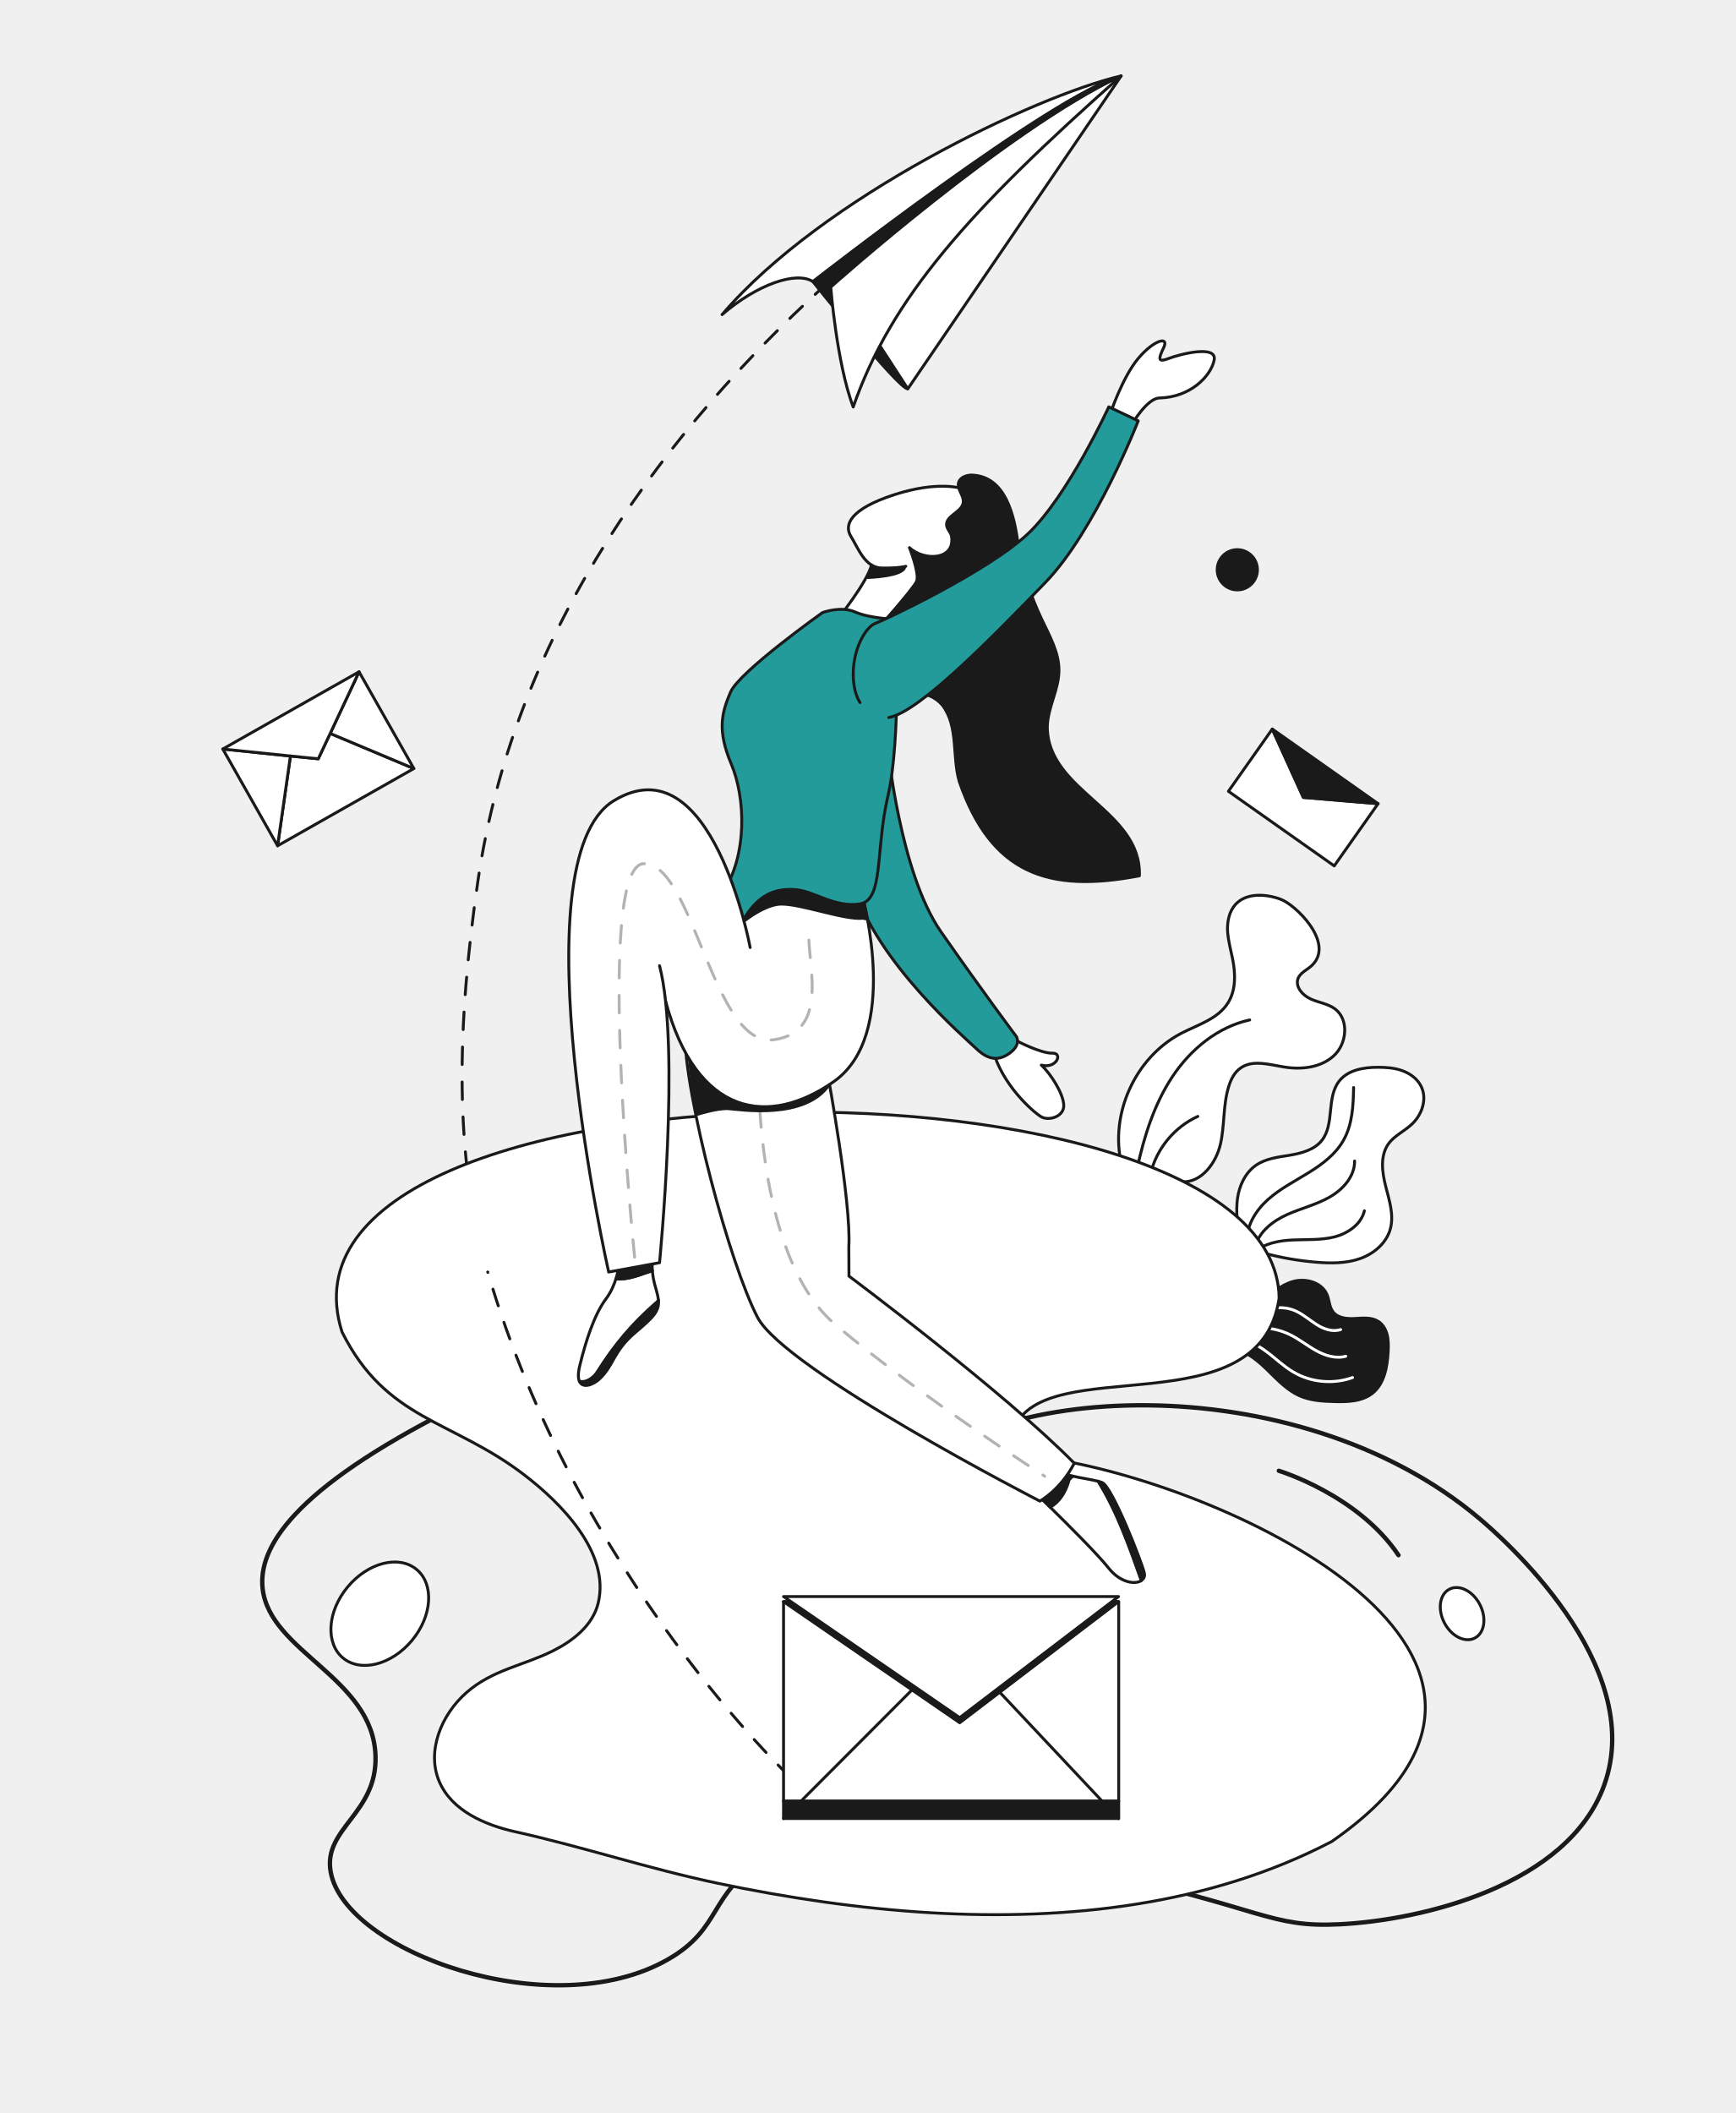
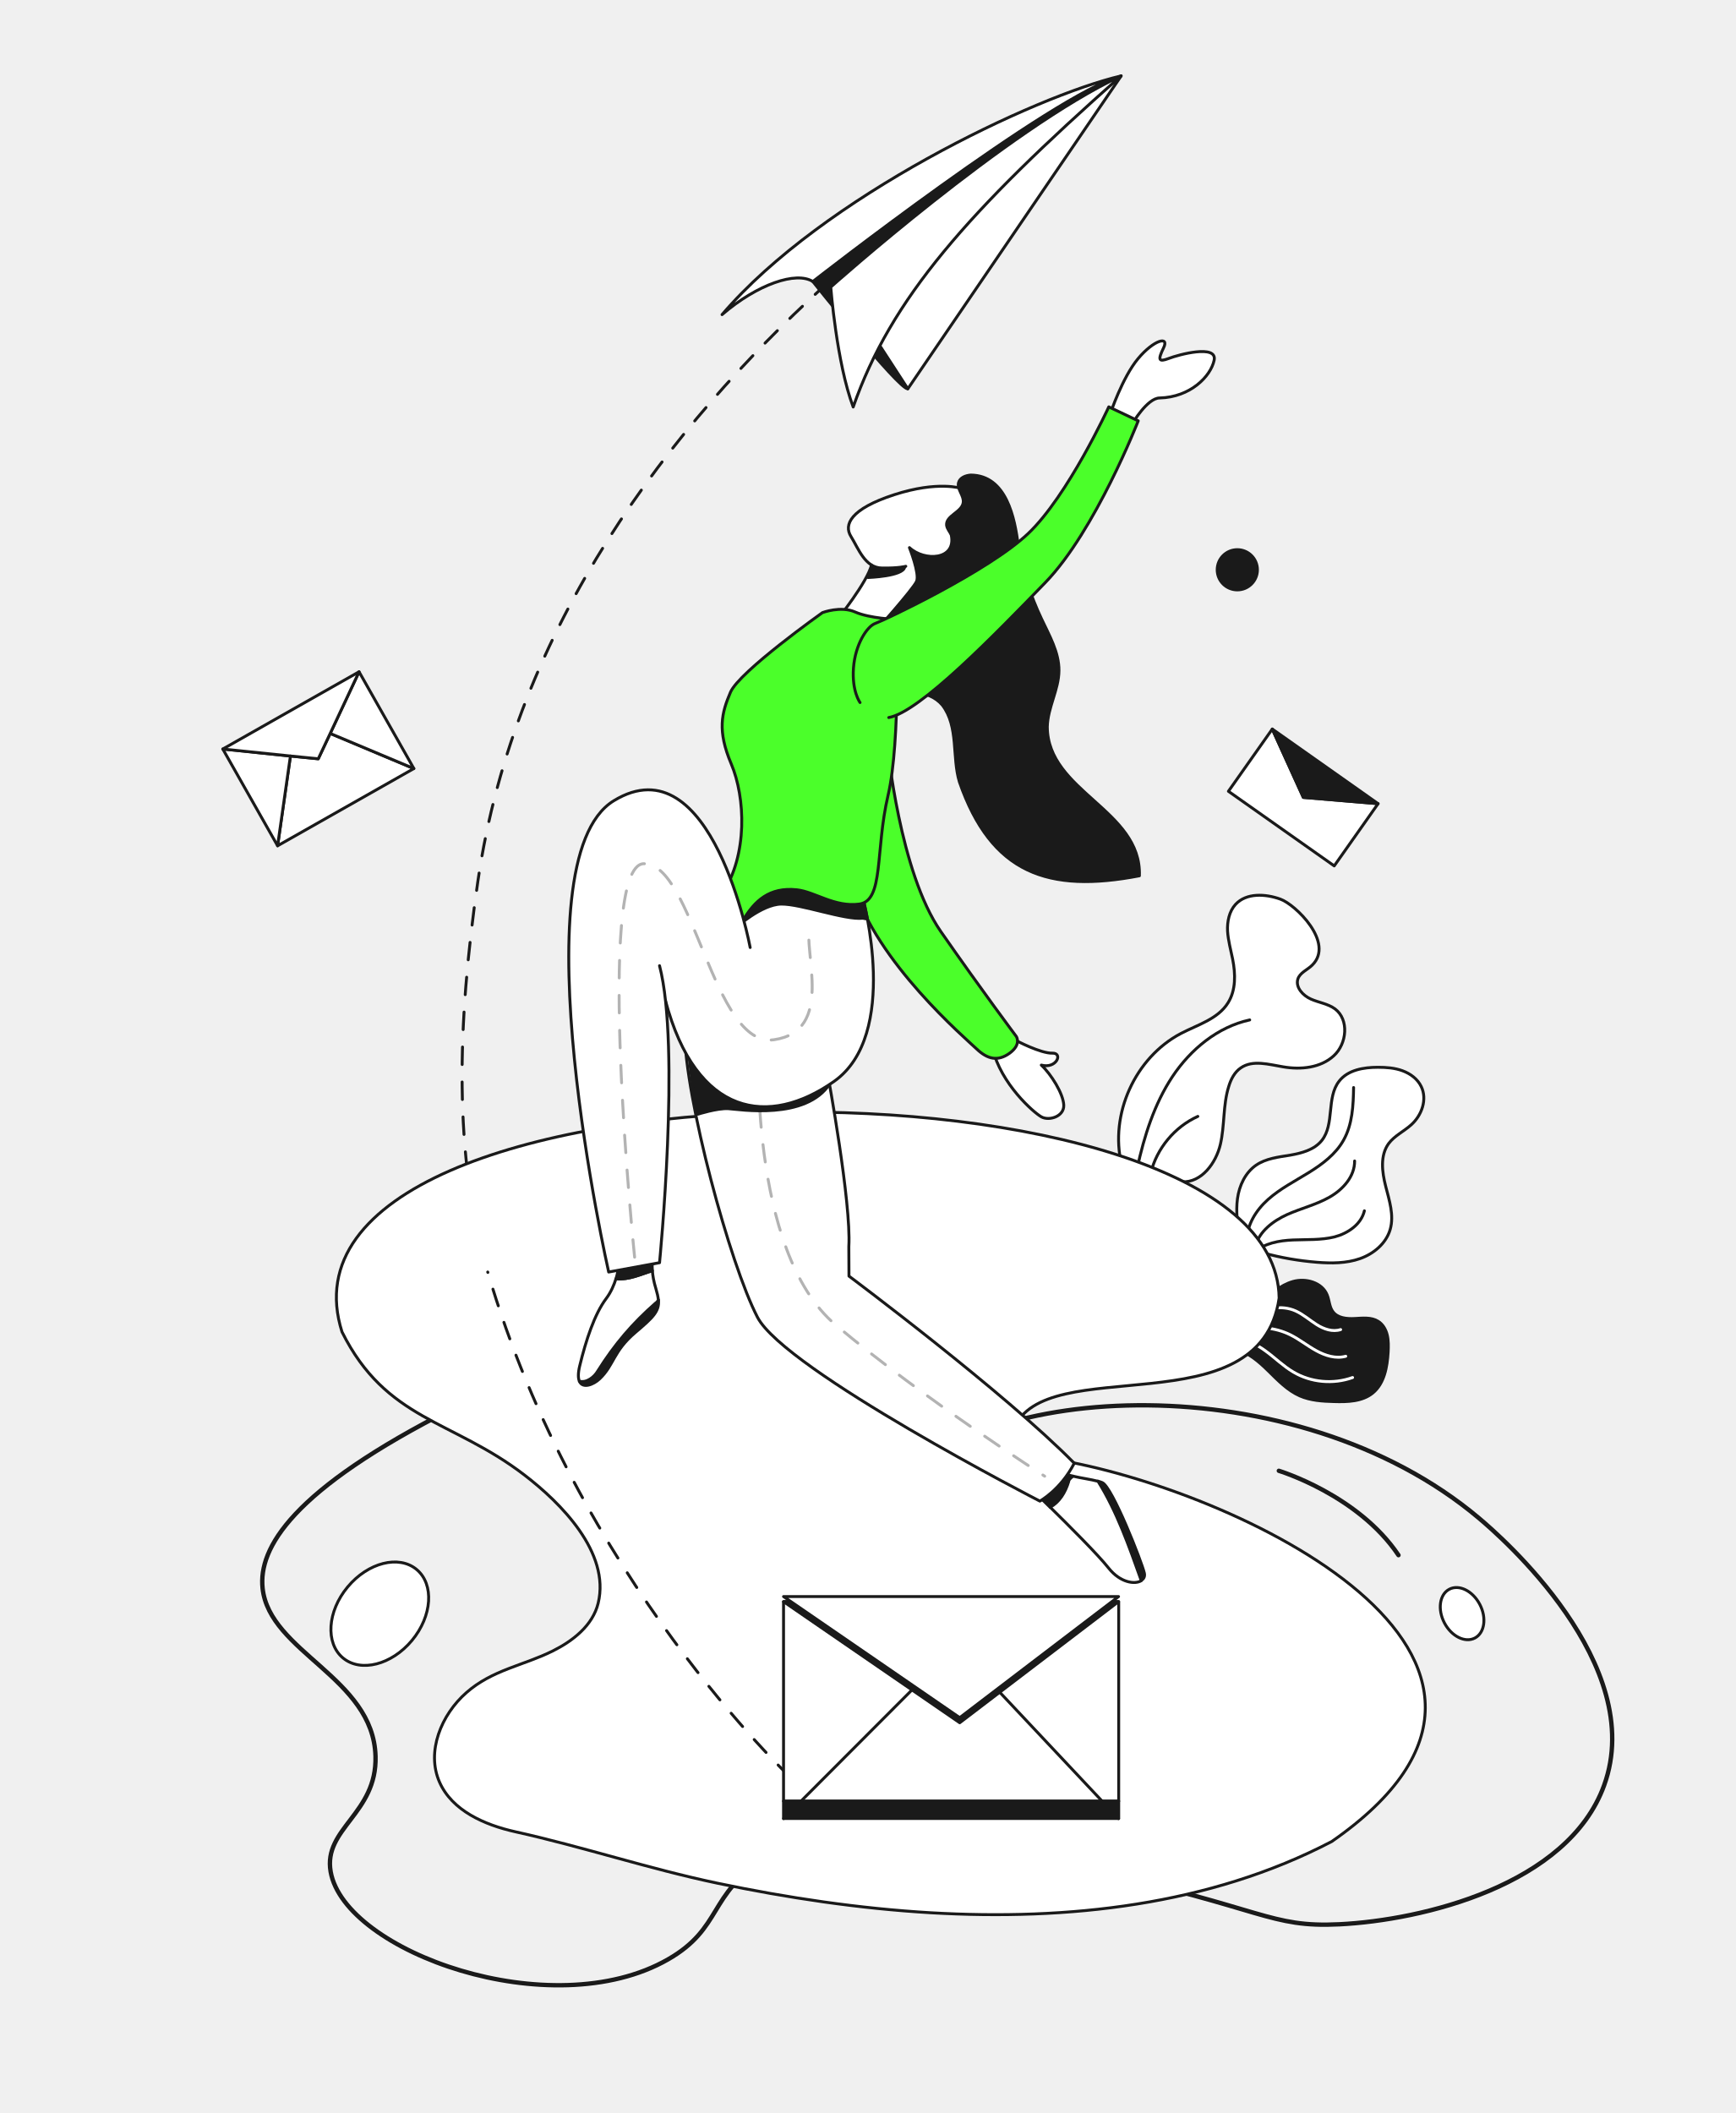
<svg xmlns="http://www.w3.org/2000/svg" width="100%" height="100%" enable-background="new 0 0 1191 1450" version="1.1" viewBox="0 0 1191 1450" xml:space="preserve">
  <style type="text/css">
	.st0{fill:none;stroke:#1A1A1A;stroke-width:3;stroke-linecap:round;stroke-linejoin:round;stroke-miterlimit:10;}

		.st1{fill:none;stroke:#1A1A1A;stroke-width:2;stroke-linecap:round;stroke-linejoin:round;stroke-miterlimit:10;stroke-dasharray:12;}
	.st2{fill:#1A1A1A;stroke:#1A1A1A;stroke-width:2;stroke-linecap:round;stroke-linejoin:round;stroke-miterlimit:10;}
	.st3{fill:#FFFFFF;stroke:#1A1A1A;stroke-width:2;stroke-linecap:round;stroke-linejoin:round;stroke-miterlimit:10;}
	.st4{fill:none;stroke:#1A1A1A;stroke-width:2;stroke-linecap:round;stroke-linejoin:round;stroke-miterlimit:10;}
	.st5{fill:none;stroke:#FFFFFF;stroke-width:2;stroke-linecap:round;stroke-linejoin:round;stroke-miterlimit:10;}

		.st6{fill:none;stroke:#B3B3B3;stroke-width:2;stroke-linecap:round;stroke-linejoin:round;stroke-miterlimit:10;stroke-dasharray:12;}
- 	.st7{fill:#239b9b;stroke:#1A1A1A;stroke-width:2;stroke-linecap:round;stroke-linejoin:round;stroke-miterlimit:10;}
+ 	.st7{fill:#4bff2a;stroke:#1A1A1A;stroke-width:2;stroke-linecap:round;stroke-linejoin:round;stroke-miterlimit:10;}
</style>
  <path class="st0" d="m310.8 966.5c-110.9 56-133.5 96-130.6 123.4 4.7 43.9 76 61.2 77.5 115.3 1.1 39.4-36 49.5-30.8 79.2 9.6 54.9 151.5 106 231.5 60.2 37.6-21.5 27.6-45 65.8-68.2 16-9.7 56-28.8 227.2 8 115.8 24.9 119.6 38.5 167.8 36.1 56.8-2.8 156.7-26.7 181.6-95.3 30.2-83.1-71.5-171.4-86-183.5-126-106.1-345.8-94.1-401.4-18.1-10.1 13.8-18.3 34.5-38.2 38.1-32.2 5.8-54.8-40.1-100.9-69.2-30.4-19.1-80.1-36.8-163.5-26z" />
  <path class="st1" d="m334.6 872.9c-23.5-80-20.8-170.5-6.7-267.9 51.1-352.7 434-550.1 434-550.1" />
  <path class="st2" d="m557.8 193.2s58.7 73.6 65.1 73.6c1.1-12 123.6-194.7 142.4-212.8-74.7 18.2-207.5 139.2-207.5 139.2z" />
  <polygon class="st3" points="623 266.8 581.8 203.4 769.4 52.1" />
  <path class="st3" d="m557.8 193.2s164.5-128.4 211.5-141.1c-58.6 13.7-204.8 83-273.8 163.8 24.4-21 51-29.9 62.3-22.7z" />
  <path class="st3" d="m570.1 197s120.8-108 199.2-144.9c-105.3 93.1-157.9 152.9-183.8 227.2-11.4-30.3-15.4-82.3-15.4-82.3z" />
  <path class="st3" d="m769.7 799.2c-8.4-34.5 9.3-73.5 40.7-90 11.5-6 25.4-9.9 32.3-21 5.5-8.7 5.2-19.9 3.2-30-1.3-6.4-3.1-12.8-3.5-19.3-0.3-6.5 1.1-13.5 5.5-18.3 7.4-8 20.4-7.3 30.7-3.6 10.3 3.6 37.5 29.9 21.9 45.3-3.3 3.3-8.6 5.2-9.9 9.7-1.6 5.7 3.6 11.2 9 13.6s11.7 3.2 16.5 6.7c9.8 7.3 8.3 23.9-0.8 32.2-9 8.3-22.6 9.7-34.7 7.6-9.8-1.6-20.9-5-29.1 0.7-4.3 2.9-6.8 7.8-8.3 12.8-4 12.7-2.7 26.6-5.7 39.6s-13 26.4-26.3 25.8" />
  <path class="st3" d="m780.4 801.6c4.8-22 11.7-43.9 24.1-62.7 12.5-18.8 31.1-34.2 53.1-39" />
  <path class="st3" d="m789.7 804.9c4.2-16.9 16.4-31.6 32.3-38.8" />
  <path class="st3" d="m850.6 849.7c-1.3-9-2.6-18.1-1.4-27.1s5.4-18 12.9-23.1c6.8-4.6 15.3-5.5 23.3-6.8 8-1.4 16.6-3.7 21.7-10.1 8.9-11.2 3-29.4 11.9-40.7 6-7.7 16.8-9.5 26.6-9.5 5.7 0 11.5 0.4 16.9 2.4s10.3 5.6 12.8 10.8c4.3 8.8 0.4 19.8-6.9 26.3-5 4.5-11.5 7.5-15.5 12.9-5.9 8.2-4.5 19.4-2 29.2s5.9 20 3.1 29.7c-2.8 9.6-11.3 16.7-20.7 20s-19.7 3.3-29.6 2.5c-12.4-1-24.7-3.1-36.7-6.4" />
  <path class="st4" d="m855.7 851.9c-0.3-11.1 6.2-21.4 14.5-28.8s18.3-12.5 27.7-18.3 18.7-12.7 24.1-22.4c6.1-10.8 6.7-23.7 6.9-36.1" />
  <path class="st4" d="m861.5 855.1c2.8-10.2 12.1-17.2 21.7-21.6 9.6-4.3 20.1-6.8 29.2-12 9.2-5.2 17.3-14.2 17.2-24.8" />
  <path class="st4" d="m860.6 859.4c7.2-6.3 17.2-8.1 26.7-8.5s19.2 0.2 28.5-2.1c9.2-2.4 18.3-8.6 20.5-17.9" />
  <path class="st2" d="m824.4 935.4c3.5-8.5 14.5-11.9 23.4-9.6s16.1 8.6 22.7 15.1 13.1 13.3 21.5 17c7.3 3.2 15.5 3.7 23.4 3.9 9.3 0.3 19.5 0 26.7-5.9 7.9-6.5 9.9-17.8 10.5-28 0.2-3.9 0.3-7.9-0.6-11.7s-3-7.5-6.3-9.5c-4.6-2.9-10.6-2.2-16-1.9-5.5 0.3-11.8-0.3-15-4.7-2.5-3.3-2.4-7.8-4-11.6-3.5-8.5-14.6-11.6-23.4-9.1s-15.9 9-22.3 15.6" />
  <path class="st5" d="m859.7 904.7c7.6-7.3 19.8-9.4 29.4-5.1 5.3 2.4 9.6 6.3 14.5 9.4s10.9 5.2 16.4 3.4" />
  <path class="st5" d="m851.5 913.1c11.1-3.3 23.4-2.3 33.8 2.8 6.3 3.1 11.8 7.6 18 11s13.4 5.7 20.2 3.8" />
  <path class="st5" d="m847.2 919.2c7.8-0.4 15.3 3.4 21.6 8.1 6.3 4.6 11.9 10.2 18.7 14.2 12.1 7.2 27.4 8.6 40.7 3.8" />
  <path class="st3" d="m234.7 914c30.4 60.9 75.6 60.1 125.2 98.2 24.8 19 59 53.1 50.6 87.9-3.7 15.4-17.5 26-31.1 32.8-20.3 10.1-41.6 13-59.3 28.6-17.3 15.1-27.7 40.5-18.5 61.4 8.6 19.6 30.9 29.4 52 34.1 46.8 10.4 91.6 25.4 138.7 35.3 48.3 10.1 97.3 17.4 146.6 20.3 93.6 5.4 191-5 275-48.9 182.2-126.5-68.9-243-191.2-262.4-12.3-2.4-27.9-8.1-27.1-20.5 21.2-54.1 169 0.2 182.2-90-2.2-175.9-705-171.8-643.1 23.2z" />
  <path class="st2" d="m733.4 1016.6c0-1.2 1.4-2.4 3-3.6-3.8-0.9-6.9-1.9-8-3.2-3-3.7-16.5 16-16.5 16s3.5 3.4 8.7 8.5c6.4-3.5 10.5-10 12.8-17.7z" />
  <path class="st2" d="m785.3 1079.5c-1.8-7.8-22-59.2-28.9-62.1-0.8-0.3-1.8-0.7-3-1 13.1 20.8 21.4 44.7 29.7 67.8 0 0.1 0 0.2 0.1 0.3 1.8-1 2.6-2.8 2.1-5z" />
  <path class="st3" d="m753.5 1016.5c-4.8-1.3-11.7-2.2-17.1-3.5-1.6 1.2-3 2.4-3 3.6-2.3 7.7-6.4 14.2-12.7 17.7 11.9 11.7 32.7 32.4 40.2 41.9 7.8 9.8 17.9 11.3 22.3 8.5 0-0.1 0-0.2-0.1-0.3-8.3-23.2-16.6-47.1-29.6-67.9z" />
  <path class="st3" d="m568 737.1s16.3 88.3 14.5 118.4l0.1 20.2s106.8 79.7 154.6 128.4c-9.5 18.4-23.6 26-23.6 26s-174.9-89.8-193.8-126.2-49.6-149.8-50.1-196.9l98.3 30.1z" />
  <path class="st6" d="m520.6 713.6s-7.4 144.9 53 195.7 143.3 103.7 143.3 103.7" />
  <path class="st2" d="m478.9 764.6s13.5-4.3 21-3.8c7.2 0.4 53.3 8.3 69.7-17.3l-8.5-23.2-91.4-23.3s6.8 64.8 9.2 67.6z" />
  <path class="st3" d="m696.8 713.6c0 0.4 17.7 9.4 25.3 9.1s3 11-7.5 8.2c6.8 6.3 15.1 19.7 15.4 27.5s-10.1 11-15.4 8-27.7-22.5-33.5-47c10.6-5.2 15.7-5.8 15.7-5.8z" />
  <path class="st7" d="m609.1 511.9s8.2 86.5 36.5 127.3c28.4 40.8 51.8 72 51.8 72s3.8 5.4-4.5 11.5c-8.3 6-15.4 4-22.6-2.8-7.2-6.9-69.2-59.7-84.7-112.5l23.5-95.5z" />
  <path class="st3" d="m456.6 686.4c21.3 80.4 71.3 86.9 115.6 55.8 45.8-32.1 19.9-125.8 19.9-125.8l-67.1-15.1-23.9 13.5-59.3 34" />
  <path class="st2" d="m504.9 636.7s17.7-16.1 31.2-16.3 43.7 11.1 56 9.7l3.2 0.6-3.7-18.1s-68.3-16.3-68.3-15.4-21.7 32.6-21.7 33.6 3.3 5.9 3.3 5.9z" />
  <path class="st3" d="m598.1 387.6c-3 12.1-23.4 37.4-23.4 37.4s51.4 12.1 52.8 12.1 43.6-92.7 43.6-92.7l-11.2-9.2s-16.1-5.5-46.3 4.3c-30.1 9.8-34.7 20.6-29.6 28.7 5.1 8.2 9.6 21.5 21.3 21.6 11.7 0.2 16.3-1.2 16.3-1.2" />
  <path class="st2" d="m595.7 396.3s24-0.8 25.1-7.1c-18.3 5-22.5 0-22.5 0l-2.6 7.1z" />
  <path class="st2" d="m607.2 481.5c11.8-7.9 29.7-9.1 39.5 2.4 11.3 14.8 6.5 35.6 11.7 52.7 21.9 63 61 76.4 123.5 64.4 1.6-45.3-63.1-57.7-63.2-102.3 0.3-13.2 7.9-25.4 8-38.5 0.1-12.6-6.6-24.1-12-35.6-7.5-15.8-12.9-32.6-15.9-49.9-2.4-19.5-8.2-48.4-32.5-48.7-3.6 0.2-7.6 1.8-8.5 5.2-1.2 4.6 3.9 9 3.2 13.7-0.9 6.6-12 8.9-11.4 15.5 0.3 2.5 2.2 4.4 3.2 6.7 3.6 17.4-18.6 18.2-28.7 8.7 0 0 7.1 17.8 4.9 23.1s-30 36.3-30 36.3l8.2 46.3z" />
  <path class="st7" d="m495.6 613.3c17.7-26.6 15.9-66.2 6.2-89.1s-6.6-35-0.5-49.2 63.1-54.6 63.1-54.6 12.6-4.8 22.5-0.4 28.2 5.1 28.2 5.1 3.2 82.8-5.7 120.8-2.7 72.2-19.7 74.5-30.6-8.5-42.9-9.8c-18.9-2-28.9 7.7-36.6 20.4-7.6 12.6-14.6-17.7-14.6-17.7z" />
  <path class="st3" d="m761.9 284s8.3-25 19.1-37.9 21.6-15.8 17.5-7.4-3.4 9.9 3.5 7.3c6.9-2.7 33.5-9.8 31.2 1.2s-16.3 25.4-37.4 25.9c-8.5 0-18.8 17.7-18.8 17.7l-15.1-6.8z" />
  <path class="st7" d="m590.2 482.1s-5.7-7.6-4.5-23.8c1.2-16.1 9.3-28.5 15-30.5s77.6-35.8 104.9-61.7 55.3-86.9 55.3-86.9l20.2 9.6s-29.4 75.5-63.8 111-86.2 89-107.4 92.6" />
  <path class="st2" d="m449.9 894.2c-15.9 13.9-27.9 27.9-39.8 46.8-2.3 3.8-7.5 8.2-12.5 6.9 2.3 5.2 9.7 2.3 13.9-1.7 10-9.5 9.2-18.9 24.6-31.9 12-10.2 16.4-14.3 15.8-22.2-0.5 0.9-1.2 1.6-2 2.1z" />
  <path class="st3" d="m410.1 941c11.9-18.9 23.9-32.8 39.8-46.8 0.8-0.5 1.4-1.2 1.9-2.1-0.2-2.2-0.8-4.8-1.7-7.8-1.5-4.9-2.2-9-2.4-12.3-8.1 2.4-15.8 6.4-25 5.5-1.3 4.2-3.4 9.2-6.7 13.6-8 10.6-13.9 28.6-18.2 46.3-1.2 5-1.1 8.4-0.2 10.4 5 1.4 10.3-3 12.5-6.8z" />
  <path class="st2" d="m447.7 872c-0.5-6 0.4-9.2 0.4-9.2l-23.4 4.3s-0.2 4.6-2 10.5c9.2 0.7 16.9-3.2 25-5.6z" />
  <ellipse class="st2" cx="849.1" cy="391" rx="13.8" ry="13.8" />
  <polygon class="st3" points="945.7 551.5 915.6 594.2 843 543 873.1 500.3 894.4 547.2" />
  <polygon class="st2" points="945.7 551.5 894.4 547.2 873.1 500.3" />
  <polygon class="st3" points="284 527.4 190.5 580.4 199.3 518.8 218.4 520.7 226.6 503.3 226.6 503.3" />
  <polygon class="st3" points="284 527.4 226.6 503.3 246.4 461" />
  <polygon class="st3" points="199.3 518.8 190.5 580.4 152.9 514" />
  <polygon class="st3" points="246.4 461 226.6 503.3 226.6 503.3 218.4 520.7 199.3 518.8 152.9 514" />
  <line class="st4" x1="199.3" x2="199.3" y1="518.8" y2="518.8" />
  <path class="st1" d="m542.5 1219.7s-146.3-137.3-207.8-346.8" />
  <rect class="st3" x="537.7" y="1099.1" width="230" height="136.9" />
  <rect class="st2" x="537.7" y="1236" width="230" height="11.9" />
  <polygon class="st2" points="658.6 1182.2 537.7 1099.1 767.6 1099.1" />
  <polygon class="st3" points="658.6 1178.7 537.7 1095.6 767.6 1095.6" />
  <line class="st3" x1="537.7" x2="625.8" y1="1248" y2="1159.7" />
  <line class="st3" x1="686.1" x2="767.6" y1="1161.3" y2="1248" />
  <ellipse class="st3" transform="matrix(.6399 -.7684 .7684 .6399 -757.12 599.07)" cx="260.7" cy="1107.4" rx="39.5" ry="28.7" />
  <ellipse class="st3" transform="matrix(.8858 -.464 .464 .8858 -399.29 591.96)" cx="1003.4" cy="1107.4" rx="13.7" ry="18.9" />
  <path class="st0" d="m877.6 1009.3s54.4 16.5 82.1 57.9" />
  <path class="st3" d="m514.8 650.2s-26.2-141.9-93.6-100.7-3.5 323.4-3.5 323.4l34.9-6.4s14.6-148 0-203.8" />
  <path class="st6" d="m435.5 862.7s-27.7-269.3 6.3-270 47.5 126.8 89.3 120.8 20-59.8 24.5-79.5" />
</svg>
